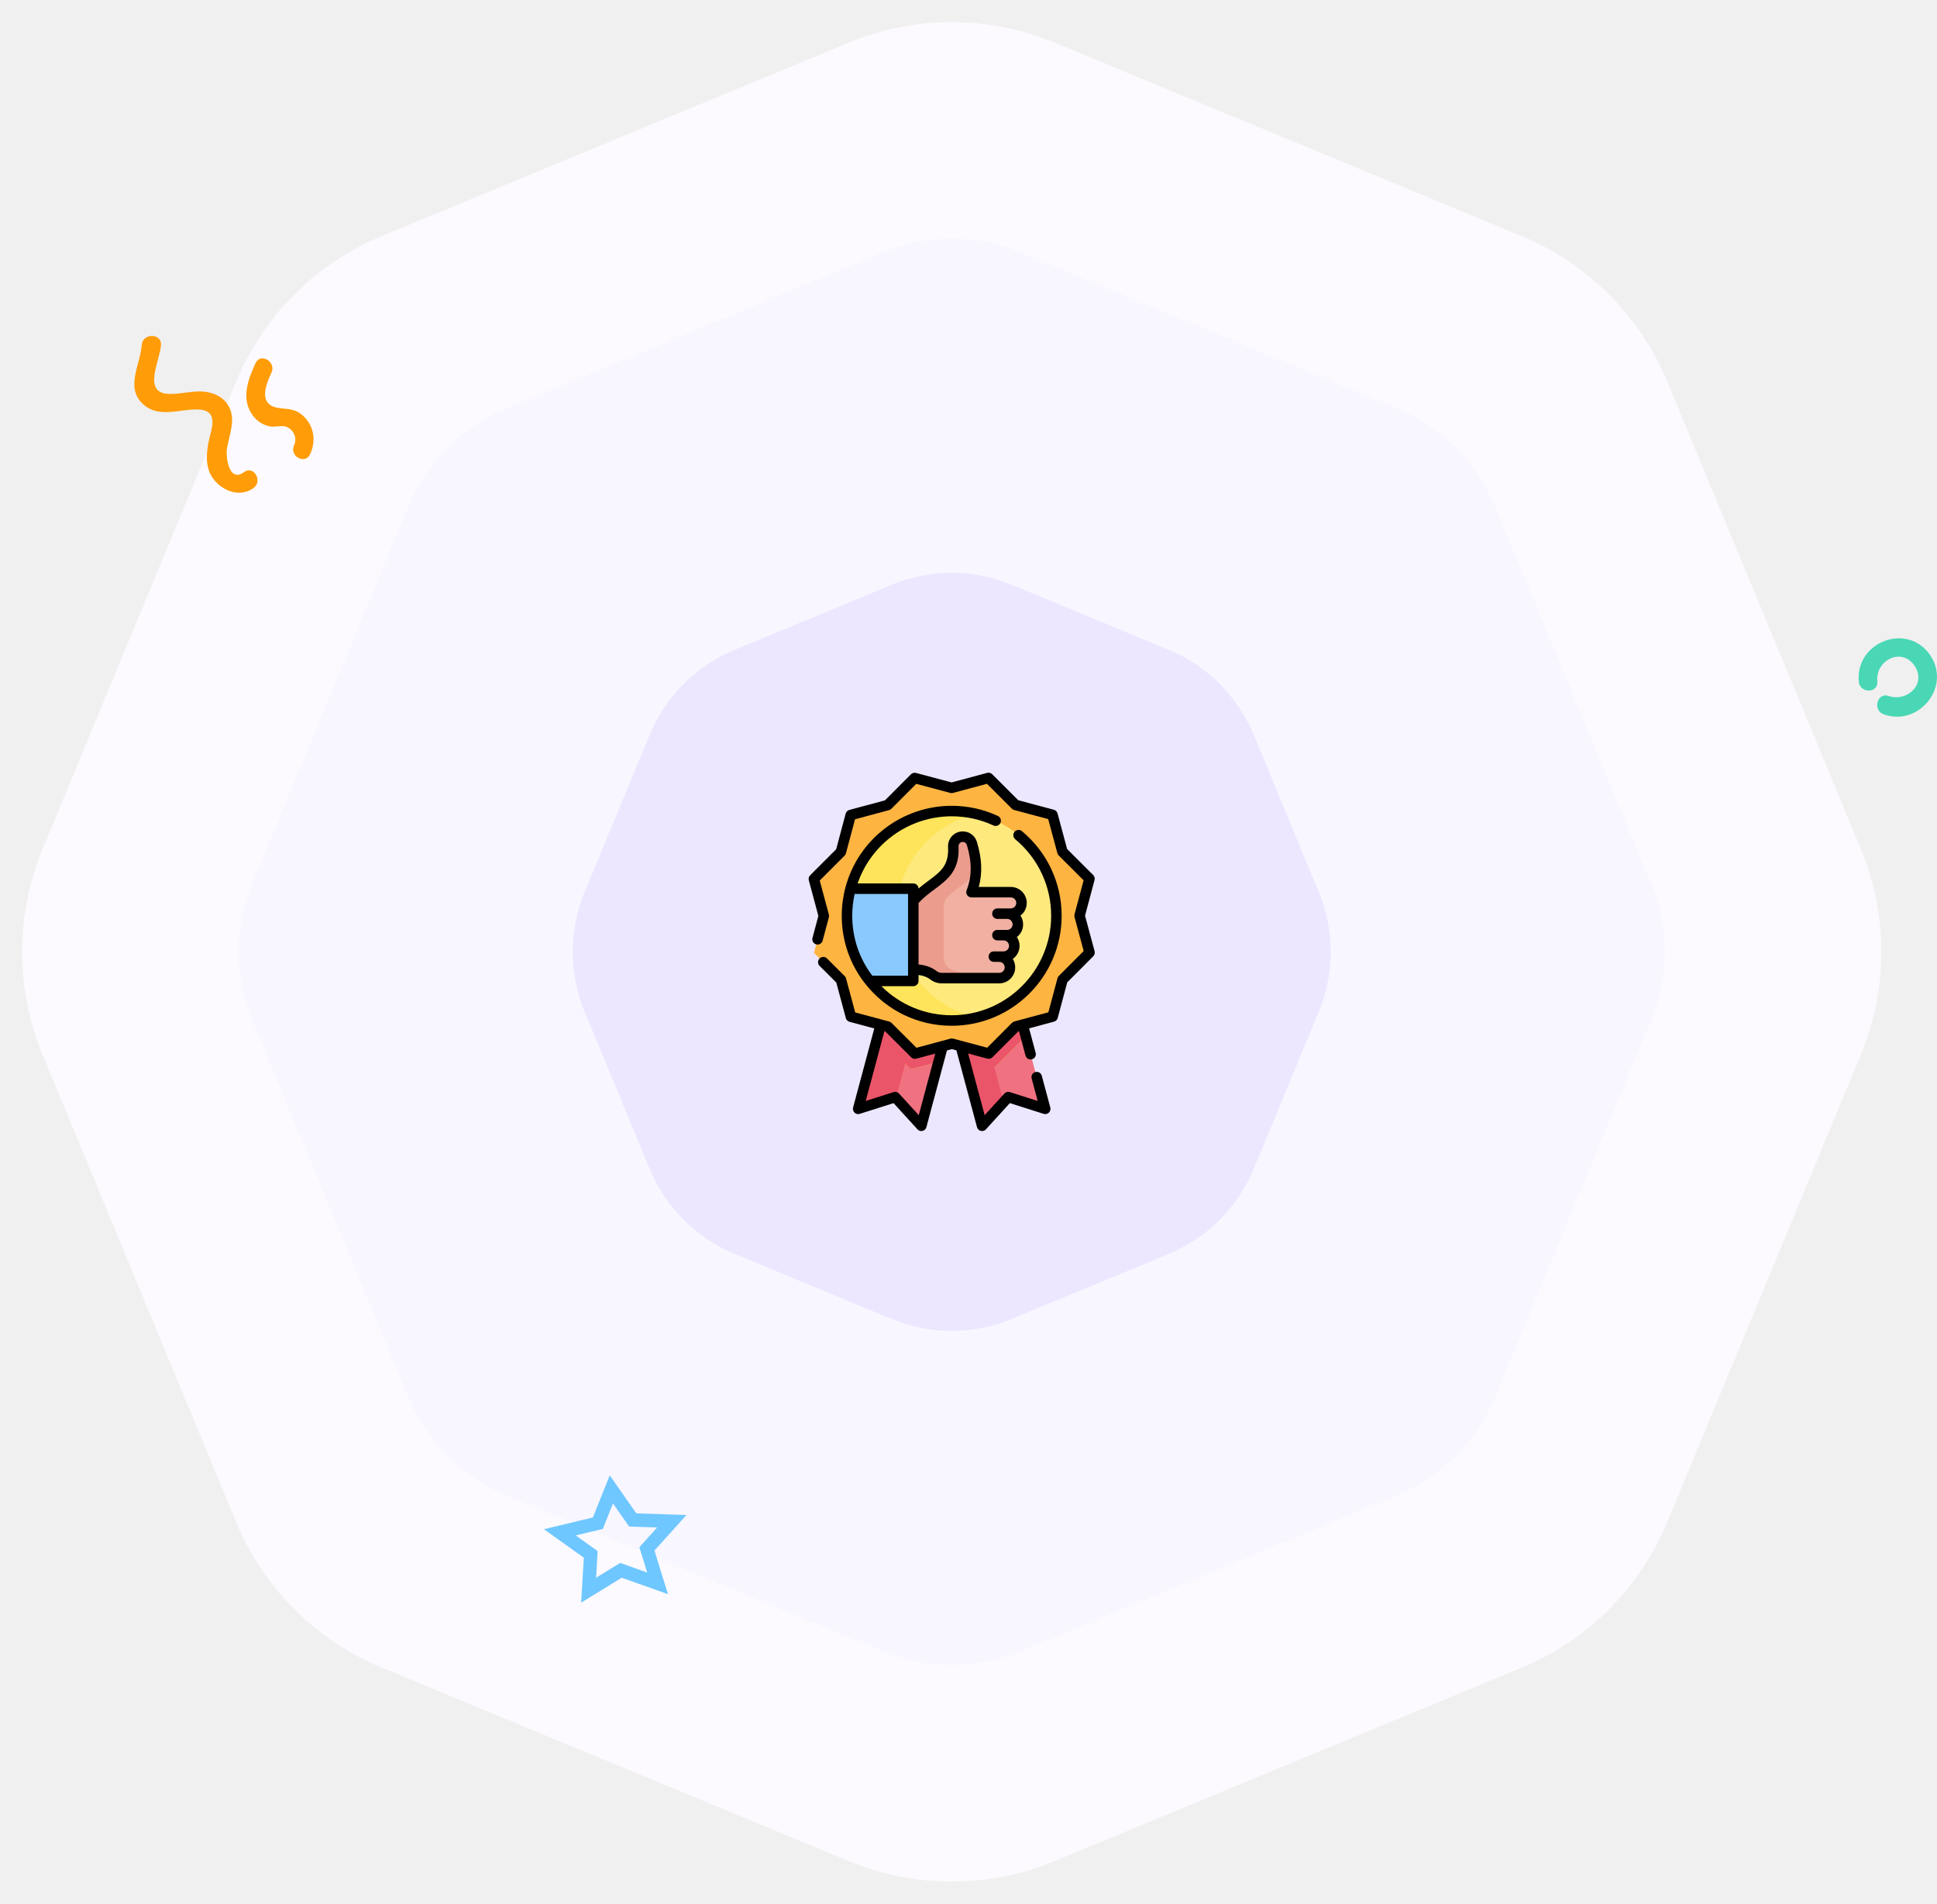
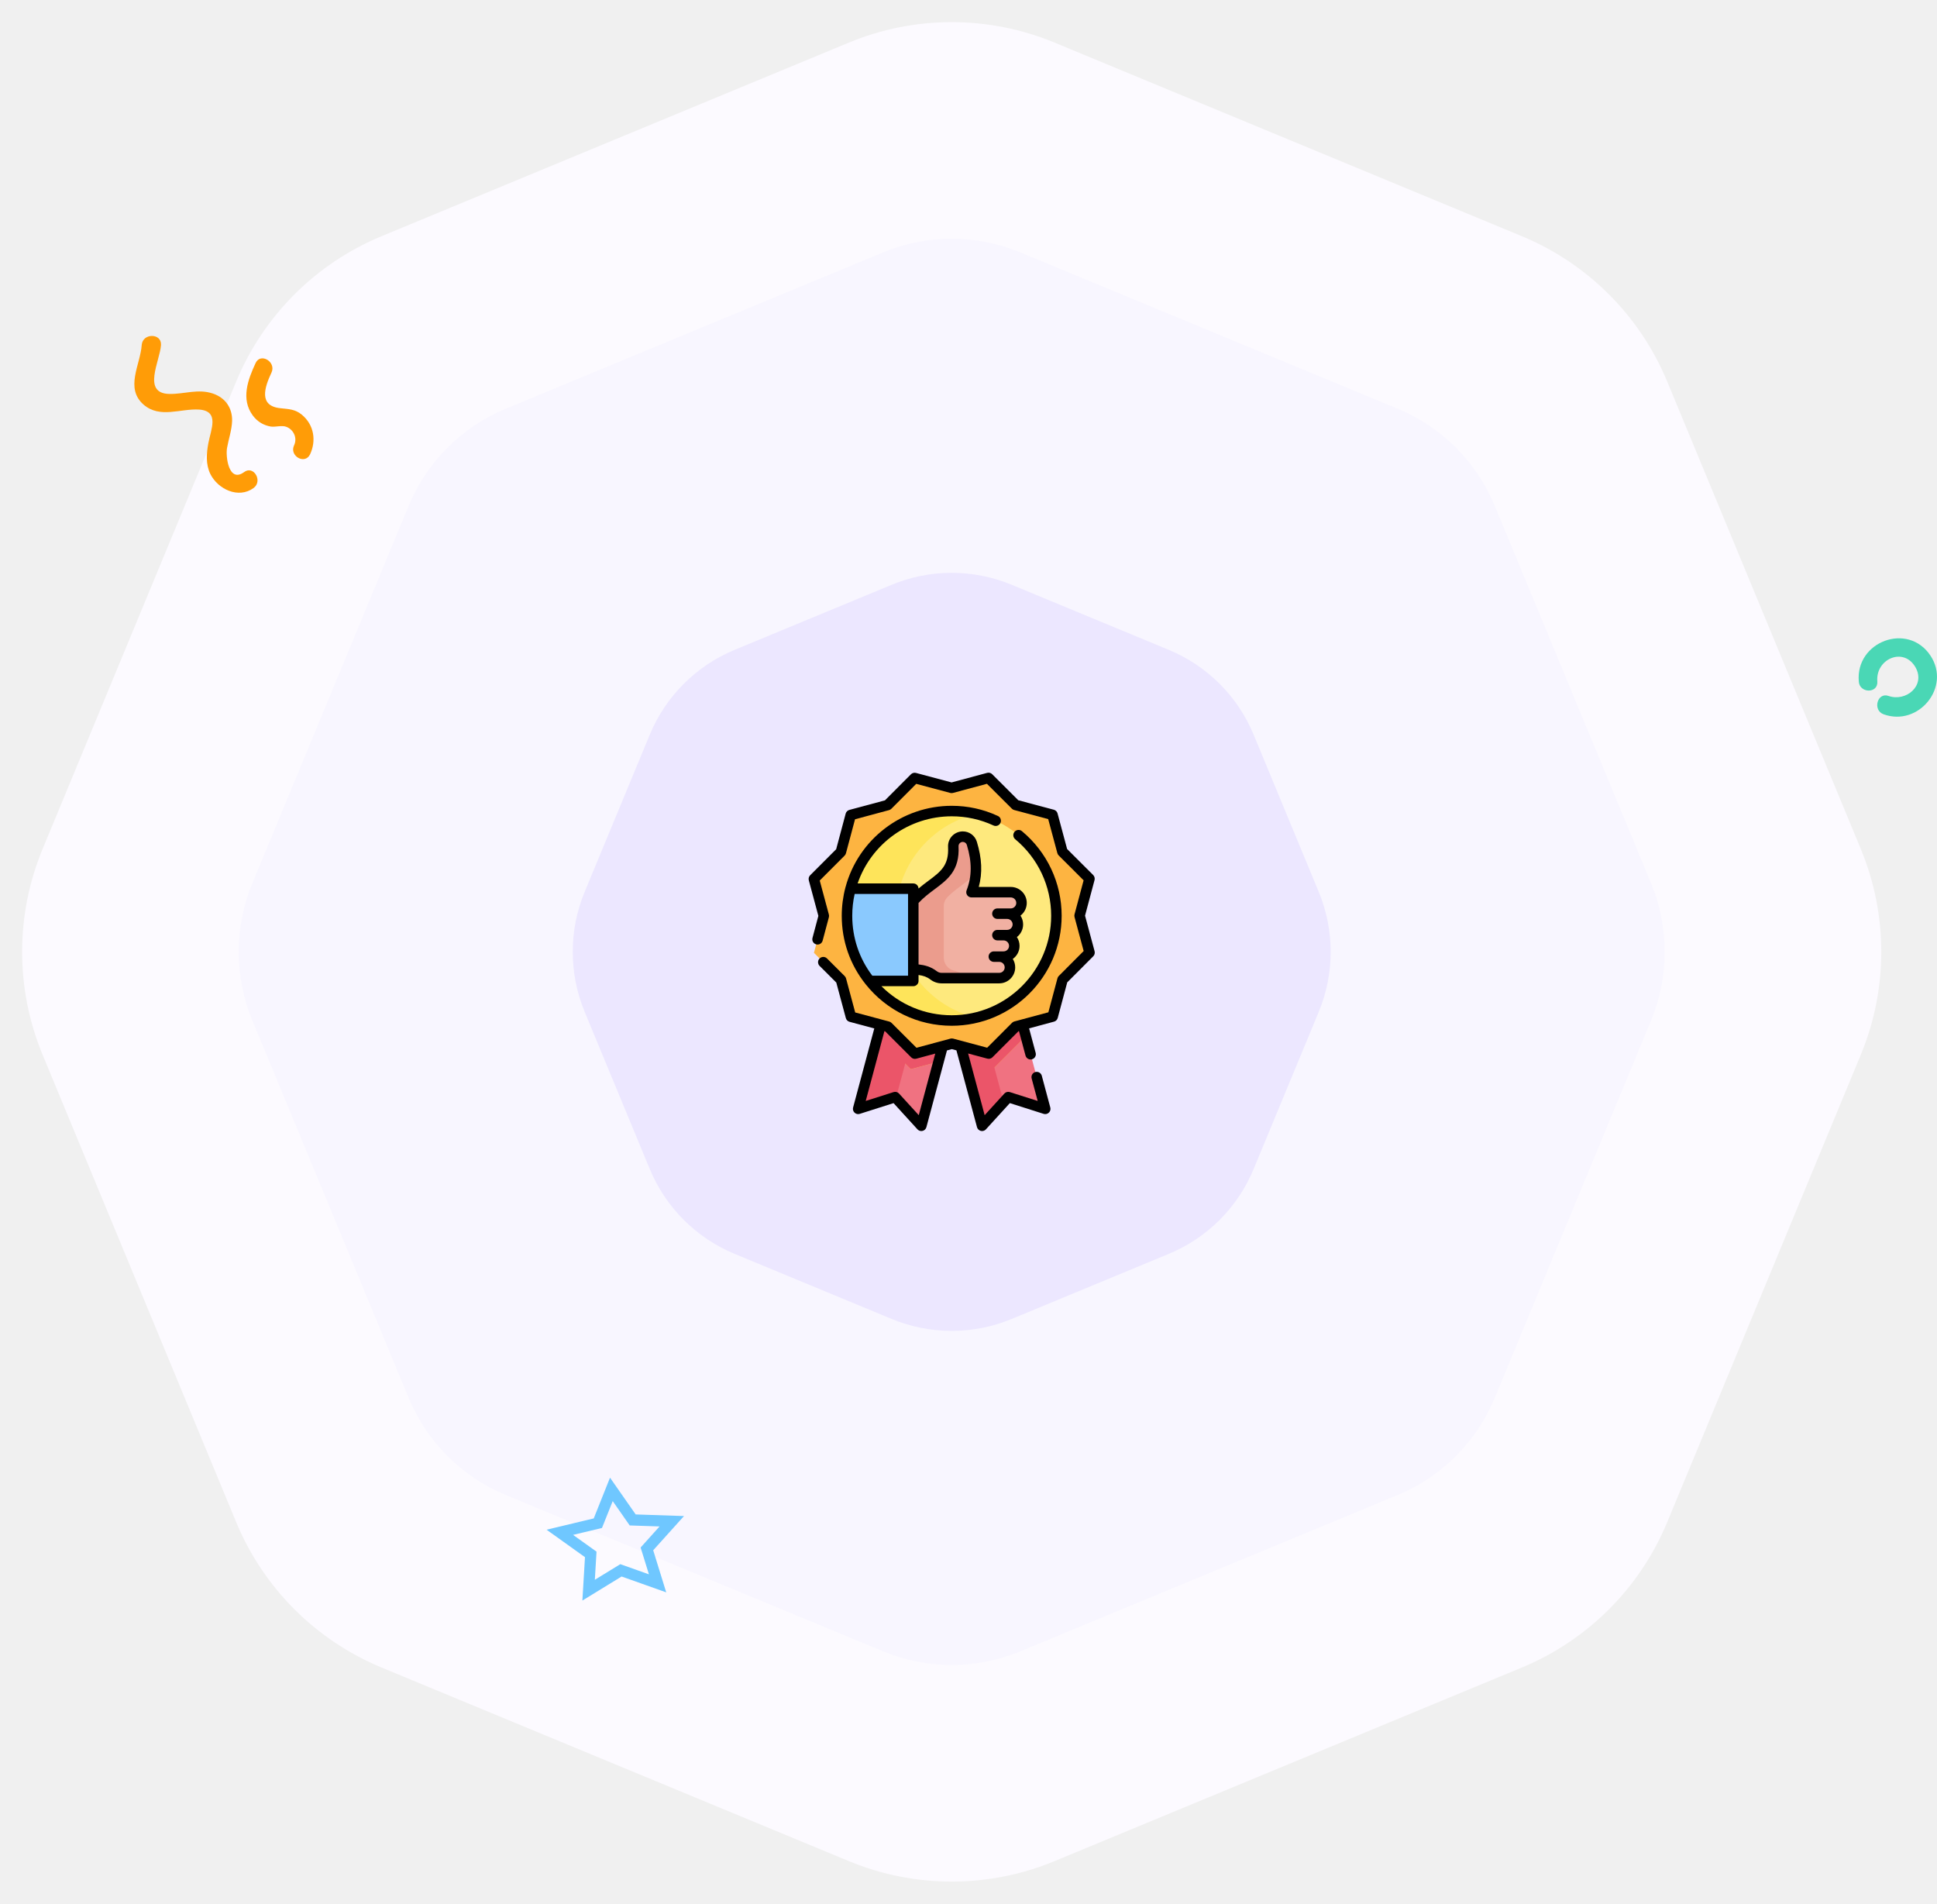
<svg xmlns="http://www.w3.org/2000/svg" width="173" height="170" viewBox="0 0 173 170" fill="none">
  <path d="M75.816 3.804C81.696 1.368 88.304 1.368 94.184 3.804L135.92 21.092C141.8 23.527 146.473 28.2 148.908 34.08L166.196 75.816C168.632 81.696 168.632 88.304 166.196 94.184L148.908 135.92C146.473 141.8 141.8 146.473 135.92 148.908L94.184 166.196C88.304 168.632 81.696 168.632 75.816 166.196L34.08 148.908C28.2 146.473 23.527 141.8 21.092 135.92L3.804 94.184C1.368 88.304 1.368 81.696 3.804 75.816L21.092 34.08C23.527 28.2 28.2 23.527 34.08 21.092L75.816 3.804Z" fill="#FCFAFF" />
  <path d="M78.877 22.536C82.797 20.912 87.203 20.912 91.123 22.536L124.839 36.502C128.759 38.126 131.874 41.24 133.498 45.161L147.464 78.877C149.088 82.797 149.088 87.203 147.464 91.123L133.498 124.839C131.874 128.759 128.759 131.874 124.839 133.498L91.123 147.464C87.203 149.088 82.797 149.088 78.877 147.464L45.161 133.498C41.24 131.874 38.126 128.759 36.502 124.839L22.536 91.123C20.912 87.203 20.912 82.797 22.536 78.877L36.502 45.161C38.126 41.24 41.24 38.126 45.161 36.502L78.877 22.536Z" fill="#F8F6FF" />
  <path d="M79.642 52.219C83.073 50.798 86.927 50.798 90.358 52.219L104.391 58.032C107.822 59.453 110.547 62.178 111.968 65.609L117.781 79.642C119.202 83.073 119.202 86.927 117.781 90.358L111.968 104.391C110.547 107.822 107.822 110.547 104.391 111.968L90.358 117.781C86.927 119.202 83.073 119.202 79.642 117.781L65.609 111.968C62.178 110.547 59.453 107.822 58.032 104.391L52.219 90.358C50.798 86.927 50.798 83.073 52.219 79.642L58.032 65.609C59.453 62.178 62.178 59.453 65.609 58.032L79.642 52.219Z" fill="#ECE7FF" />
  <g clipPath="url(#clip0_8880_3095)">
    <path d="M88.308 94.082L90.72 91.666L91.339 91.5L93.354 99.02L90.049 97.97L87.712 100.533L85.804 93.414L88.308 94.082Z" fill="#F07281" />
    <path d="M91.662 92.704L91.367 92.784L88.682 95.473L86.177 94.804L85.804 93.414L88.308 94.082L90.72 91.666L91.339 91.5L91.662 92.704Z" fill="#FEE45A" />
    <path d="M88.442 93.949L89.639 98.419L87.712 100.532L85.804 93.414L88.308 94.082L88.442 93.949Z" fill="#EB5569" />
    <path d="M79.296 91.676L81.713 94.088L84.193 93.421L82.288 100.532L79.951 97.97L76.645 99.02L78.659 91.506L79.296 91.676Z" fill="#F07281" />
    <path d="M84.194 93.421L83.821 94.812L81.342 95.48L78.652 92.795L78.337 92.71L78.66 91.506L79.297 91.676L81.713 94.088L84.194 93.421Z" fill="#FEE45A" />
    <path d="M81.218 93.594L80.023 98.05L79.951 97.97L76.645 99.021L78.659 91.506L79.297 91.676L81.218 93.594Z" fill="#EB5569" />
    <path d="M91.662 92.704L91.367 92.784L88.682 95.473L86.177 94.804L85.804 93.414L88.308 94.082L90.72 91.666L91.339 91.5L91.662 92.704Z" fill="#EB5569" />
    <path d="M84.193 93.421L83.82 94.812L81.341 95.48L78.652 92.795L78.336 92.711L78.659 91.506L79.297 91.676L81.713 94.088L84.193 93.421Z" fill="#EB5569" />
    <path d="M94.017 90.78L90.72 91.666L88.308 94.082L85.01 93.202L81.713 94.088L79.297 91.676L75.998 90.795L75.112 87.498L72.696 85.086L73.576 81.788L72.69 78.491L75.102 76.075L75.983 72.776L79.28 71.89L81.692 69.474L84.99 70.354L88.287 69.468L90.704 71.88L94.002 72.761L94.888 76.058L97.305 78.47L96.424 81.768L97.31 85.065L94.898 87.481L94.017 90.78Z" fill="#FDB441" />
    <path d="M85 91.13C90.165 91.13 94.353 86.943 94.353 81.778C94.353 76.613 90.165 72.425 85 72.425C79.835 72.425 75.647 76.613 75.647 81.778C75.647 86.943 79.835 91.13 85 91.13Z" fill="#FEE97D" />
    <path d="M87.182 90.874C86.482 91.042 85.751 91.13 85 91.13C79.835 91.13 75.647 86.943 75.647 81.778C75.647 76.613 79.835 72.425 85 72.425C85.751 72.425 86.482 72.514 87.182 72.681C83.07 73.664 80.012 77.364 80.012 81.778C80.012 86.192 83.07 89.892 87.182 90.874Z" fill="#FEE45A" />
    <path d="M81.57 79.358V87.598H77.679C76.407 86 75.647 83.978 75.647 81.778C75.647 80.941 75.757 80.13 75.964 79.358H81.57V79.358Z" fill="#8AC9FE" />
    <path d="M81.57 79.358V87.598H77.679C76.407 86 75.647 83.978 75.647 81.778C75.647 80.941 75.757 80.13 75.964 79.358H81.57V79.358Z" fill="#8AC9FE" />
    <path d="M88.764 85.426H89.243C89.773 85.426 90.203 85.855 90.203 86.385C90.203 86.915 89.773 87.344 89.243 87.344H84.098C83.839 87.344 83.589 87.257 83.383 87.099C82.841 86.683 82.267 86.595 81.569 86.553V80.454C83.21 78.58 85.288 78.404 85.143 75.603C85.118 75.118 85.504 74.711 85.989 74.711C86.36 74.711 86.69 74.952 86.799 75.307C87.239 76.75 87.349 78.183 86.768 79.67H90.276C90.805 79.67 91.235 80.1 91.235 80.63C91.235 81.159 90.806 81.589 90.276 81.589H89.082H89.951C90.481 81.589 90.91 82.018 90.91 82.548C90.91 83.078 90.481 83.507 89.951 83.507H89.082H89.632C90.162 83.507 90.591 83.937 90.591 84.467C90.591 84.996 90.162 85.426 89.632 85.426H88.764V85.426Z" fill="#FFF3DE" />
    <path d="M88.764 85.426H89.243C89.773 85.426 90.203 85.855 90.203 86.385C90.203 86.915 89.773 87.344 89.243 87.344H84.098C83.839 87.344 83.589 87.257 83.383 87.099C82.841 86.683 82.267 86.595 81.569 86.553V80.454C83.21 78.58 85.288 78.404 85.143 75.603C85.118 75.118 85.504 74.711 85.989 74.711C86.36 74.711 86.69 74.952 86.799 75.307C87.239 76.75 87.349 78.183 86.768 79.67H90.276C90.805 79.67 91.235 80.1 91.235 80.63C91.235 81.159 90.806 81.589 90.276 81.589H89.082H89.951C90.481 81.589 90.91 82.018 90.91 82.548C90.91 83.078 90.481 83.507 89.951 83.507H89.082H89.632C90.162 83.507 90.591 83.937 90.591 84.467C90.591 84.996 90.162 85.426 89.632 85.426H88.764V85.426Z" fill="#F1B0A2" />
    <path d="M87.153 77.968C86.514 78.712 85.545 79.199 84.646 80.08C84.421 80.301 84.292 80.602 84.292 80.917V85.52C84.292 86.062 84.659 86.542 85.186 86.668C85.615 86.77 86.003 86.962 86.383 87.344H84.099C83.84 87.344 83.589 87.256 83.383 87.099C82.841 86.683 82.267 86.595 81.57 86.554V80.454C83.211 78.578 85.292 78.403 85.143 75.597C85.118 75.115 85.506 74.711 85.989 74.711C86.175 74.711 86.351 74.772 86.493 74.876C86.635 74.981 86.745 75.129 86.799 75.307C87.069 76.193 87.215 77.075 87.153 77.968Z" fill="#EB9C8D" />
    <path d="M97.762 84.943L96.908 81.768L97.757 78.591C97.8 78.429 97.753 78.257 97.635 78.138L95.307 75.815L94.454 72.64C94.41 72.478 94.284 72.352 94.122 72.308L90.945 71.46L88.618 69.137C88.499 69.019 88.327 68.972 88.165 69.016L84.989 69.87L81.813 69.022C81.651 68.978 81.478 69.025 81.36 69.143L79.037 71.471L75.861 72.324C75.7 72.368 75.573 72.494 75.53 72.656L74.682 75.833L72.359 78.16C72.24 78.279 72.194 78.451 72.238 78.613L73.091 81.788L72.566 83.757C72.499 84.007 72.648 84.264 72.898 84.331C73.148 84.398 73.405 84.249 73.472 83.999L74.03 81.909C74.051 81.829 74.051 81.745 74.029 81.666L73.213 78.631L75.434 76.406C75.492 76.348 75.534 76.276 75.555 76.196L76.366 73.159L79.402 72.343C79.481 72.322 79.553 72.28 79.612 72.222L81.832 69.997L84.869 70.808C84.948 70.829 85.032 70.829 85.112 70.808L88.147 69.992L90.372 72.213C90.43 72.271 90.502 72.312 90.582 72.334L93.619 73.144L94.435 76.18C94.456 76.259 94.498 76.332 94.556 76.39L96.781 78.611L95.97 81.647C95.949 81.727 95.949 81.811 95.97 81.89L96.786 84.925L94.566 87.15C94.507 87.209 94.466 87.281 94.445 87.36L93.634 90.397L90.598 91.213C90.519 91.234 90.446 91.276 90.388 91.335L88.167 93.559L85.131 92.748C85.051 92.727 84.968 92.727 84.888 92.748L81.853 93.565L79.628 91.344C79.57 91.286 79.497 91.244 79.418 91.223L78.782 91.053C78.782 91.053 78.782 91.053 78.781 91.053C78.781 91.053 78.78 91.052 78.78 91.052L76.381 90.412L75.565 87.377C75.544 87.297 75.502 87.225 75.444 87.166L73.863 85.589C73.68 85.406 73.383 85.406 73.2 85.59C73.017 85.773 73.017 86.07 73.201 86.253L74.692 87.741L75.546 90.916C75.59 91.078 75.716 91.204 75.878 91.247L78.086 91.837L76.193 98.898C76.149 99.064 76.198 99.24 76.322 99.358C76.446 99.477 76.625 99.518 76.788 99.466L79.807 98.507L81.941 100.847C82.031 100.946 82.158 101 82.288 101C82.325 101 82.362 100.996 82.399 100.987C82.565 100.946 82.696 100.818 82.74 100.653L84.576 93.803L85.01 93.686L85.421 93.796L87.259 100.653C87.303 100.818 87.434 100.946 87.601 100.987C87.638 100.996 87.675 101 87.712 101C87.842 101 87.968 100.946 88.058 100.847L90.193 98.506L93.212 99.466C93.375 99.518 93.553 99.477 93.677 99.358C93.801 99.24 93.851 99.064 93.806 98.898L93.046 96.062C92.979 95.812 92.722 95.663 92.472 95.73C92.222 95.797 92.074 96.054 92.141 96.305L92.679 98.313L90.191 97.522C90.016 97.467 89.826 97.518 89.702 97.653L87.943 99.582L86.467 94.075L88.187 94.535C88.349 94.578 88.521 94.532 88.64 94.413L90.963 92.086L91.007 92.074L91.593 94.262C91.649 94.471 91.839 94.609 92.046 94.609C92.086 94.609 92.127 94.604 92.167 94.594C92.417 94.526 92.566 94.269 92.499 94.019L91.912 91.831L94.138 91.232C94.3 91.189 94.426 91.062 94.469 90.9L95.318 87.724L97.641 85.396C97.759 85.278 97.805 85.105 97.762 84.943ZM82.057 99.582L80.297 97.653C80.174 97.518 79.984 97.467 79.809 97.522L77.321 98.313L78.991 92.079L79.055 92.096L81.382 94.419C81.471 94.508 81.591 94.556 81.713 94.556C81.754 94.556 81.795 94.551 81.835 94.54L83.53 94.084L82.057 99.582Z" fill="black" />
    <path d="M85 72.895C86.303 72.895 87.558 73.171 88.73 73.714C88.965 73.823 89.244 73.721 89.353 73.486C89.461 73.251 89.359 72.972 89.124 72.864C87.828 72.262 86.44 71.957 85 71.957C80.565 71.957 76.668 74.942 75.517 79.218C75.516 79.22 75.516 79.221 75.515 79.223C75.514 79.228 75.513 79.232 75.511 79.237C75.291 80.062 75.179 80.917 75.179 81.778C75.179 84.024 75.917 86.137 77.312 87.889C77.313 87.891 77.314 87.892 77.315 87.893C77.317 87.894 77.318 87.896 77.319 87.898C79.195 90.25 81.993 91.599 85 91.599C90.415 91.599 94.82 87.193 94.82 81.778C94.82 78.849 93.526 76.094 91.27 74.219C91.071 74.054 90.775 74.081 90.61 74.281C90.444 74.48 90.472 74.775 90.671 74.941C92.712 76.636 93.883 79.128 93.883 81.778C93.883 86.676 89.898 90.661 85 90.661C82.62 90.661 80.383 89.727 78.724 88.066H81.569C81.828 88.066 82.038 87.856 82.038 87.598V87.066C82.46 87.123 82.786 87.231 83.098 87.471C83.385 87.691 83.741 87.813 84.098 87.813H89.243C90.03 87.813 90.671 87.172 90.671 86.385C90.671 86.109 90.592 85.85 90.456 85.632C90.821 85.373 91.06 84.947 91.06 84.466C91.06 84.175 90.972 83.904 90.822 83.678C91.16 83.417 91.378 83.007 91.378 82.548C91.378 82.258 91.292 81.989 91.143 81.763C91.483 81.502 91.703 81.091 91.703 80.63C91.703 79.842 91.063 79.202 90.275 79.202H87.417C87.758 77.959 87.701 76.661 87.247 75.171C87.077 74.616 86.572 74.243 85.989 74.243C85.63 74.243 85.282 74.393 85.034 74.653C84.787 74.914 84.656 75.269 84.674 75.628C84.76 77.279 84.027 77.827 82.916 78.656C82.637 78.864 82.338 79.087 82.037 79.343C82.029 79.091 81.823 78.89 81.569 78.89H76.597C77.818 75.331 81.189 72.895 85 72.895ZM83.477 79.407C84.632 78.545 85.723 77.731 85.611 75.579C85.605 75.474 85.642 75.375 85.714 75.299C85.787 75.222 85.884 75.181 85.989 75.181C86.154 75.181 86.303 75.289 86.35 75.445C86.818 76.979 86.812 78.268 86.331 79.5C86.275 79.644 86.293 79.807 86.38 79.935C86.468 80.063 86.613 80.139 86.767 80.139H90.275C90.546 80.139 90.766 80.359 90.766 80.63C90.766 80.9 90.546 81.12 90.275 81.12H89.082C88.823 81.12 88.613 81.33 88.613 81.589C88.613 81.848 88.823 82.058 89.082 82.058H89.95C90.221 82.058 90.441 82.278 90.441 82.548C90.441 82.818 90.221 83.038 89.95 83.038H89.082C88.823 83.038 88.613 83.248 88.613 83.507C88.613 83.766 88.823 83.976 89.082 83.976H89.631C89.902 83.976 90.122 84.196 90.122 84.466C90.122 84.737 89.902 84.957 89.631 84.957H88.763C88.504 84.957 88.294 85.167 88.294 85.425C88.294 85.684 88.504 85.894 88.763 85.894H89.243C89.513 85.894 89.733 86.114 89.733 86.385C89.733 86.655 89.513 86.875 89.243 86.875H84.098C83.946 86.875 83.793 86.822 83.668 86.727C83.137 86.319 82.581 86.181 82.038 86.121V80.634C82.5 80.136 82.996 79.766 83.477 79.407ZM81.101 80.561C81.101 80.562 81.101 80.562 81.101 80.563V86.662C81.101 86.662 81.101 86.663 81.101 86.663V87.129H77.909C76.736 85.58 76.117 83.735 76.117 81.778C76.117 81.119 76.19 80.465 76.332 79.827H81.101V80.561Z" fill="black" />
  </g>
  <path d="M12.658 30.8C12.545 32.552 11.134 34.658 12.828 36.136C14.295 37.395 16.13 36.465 17.795 36.574C19.629 36.711 18.839 38.352 18.613 39.556C18.444 40.459 18.359 41.444 18.783 42.32C19.46 43.688 21.295 44.564 22.649 43.579C23.496 42.95 22.649 41.527 21.803 42.156C20.42 43.168 20.137 40.733 20.279 39.994C20.42 39.201 20.702 38.407 20.73 37.586C20.758 36.437 20.137 35.534 19.037 35.151C17.682 34.686 16.468 35.206 15.114 35.178C12.658 35.124 14.295 32.223 14.38 30.8C14.436 29.733 12.743 29.733 12.658 30.8Z" fill="#FF9C07" />
  <path d="M22.829 32.419C22.146 33.892 21.49 35.638 22.583 37.111C22.993 37.656 23.539 37.983 24.195 38.092C24.632 38.147 25.206 37.956 25.588 38.12C26.217 38.365 26.572 39.102 26.271 39.756C25.807 40.711 27.228 41.529 27.692 40.575C28.266 39.347 28.047 37.929 26.954 37.029C26.353 36.538 25.807 36.538 25.069 36.456C23.075 36.265 23.621 34.601 24.25 33.265C24.687 32.31 23.266 31.465 22.829 32.419Z" fill="#FF9C07" />
  <path d="M167.67 60.851C167.501 58.847 170.026 57.719 171.092 59.609C171.99 61.246 170.222 62.685 168.68 62.149C167.67 61.782 167.221 63.419 168.231 63.785C171.344 64.914 174.29 61.359 172.41 58.537C170.391 55.518 165.706 57.295 166.015 60.851C166.071 61.923 167.754 61.951 167.67 60.851Z" fill="#4AD7B5" />
-   <path fillRule="evenodd" clipRule="evenodd" d="M58.73 141.39L55.46 140.229L52.571 142L52.762 138.806L50 136.832L53.397 136.019L54.603 133L56.508 135.729L60 135.845L57.778 138.313L58.73 141.39Z" stroke="#6FC7FF" stroke-width="1.2" />
+   <path fillRule="evenodd" clipRule="evenodd" d="M58.73 141.39L55.46 140.229L52.571 142L52.762 138.806L50 136.832L53.397 136.019L54.603 133L56.508 135.729L60 135.845L57.778 138.313L58.73 141.39Z" stroke="#6FC7FF" strokeWidth="1.2" />
  <defs>
    <clipPath id="clip0_8880_3095">
      <rect width="32" height="32" fill="white" transform="translate(69 69)" />
    </clipPath>
  </defs>
</svg>
